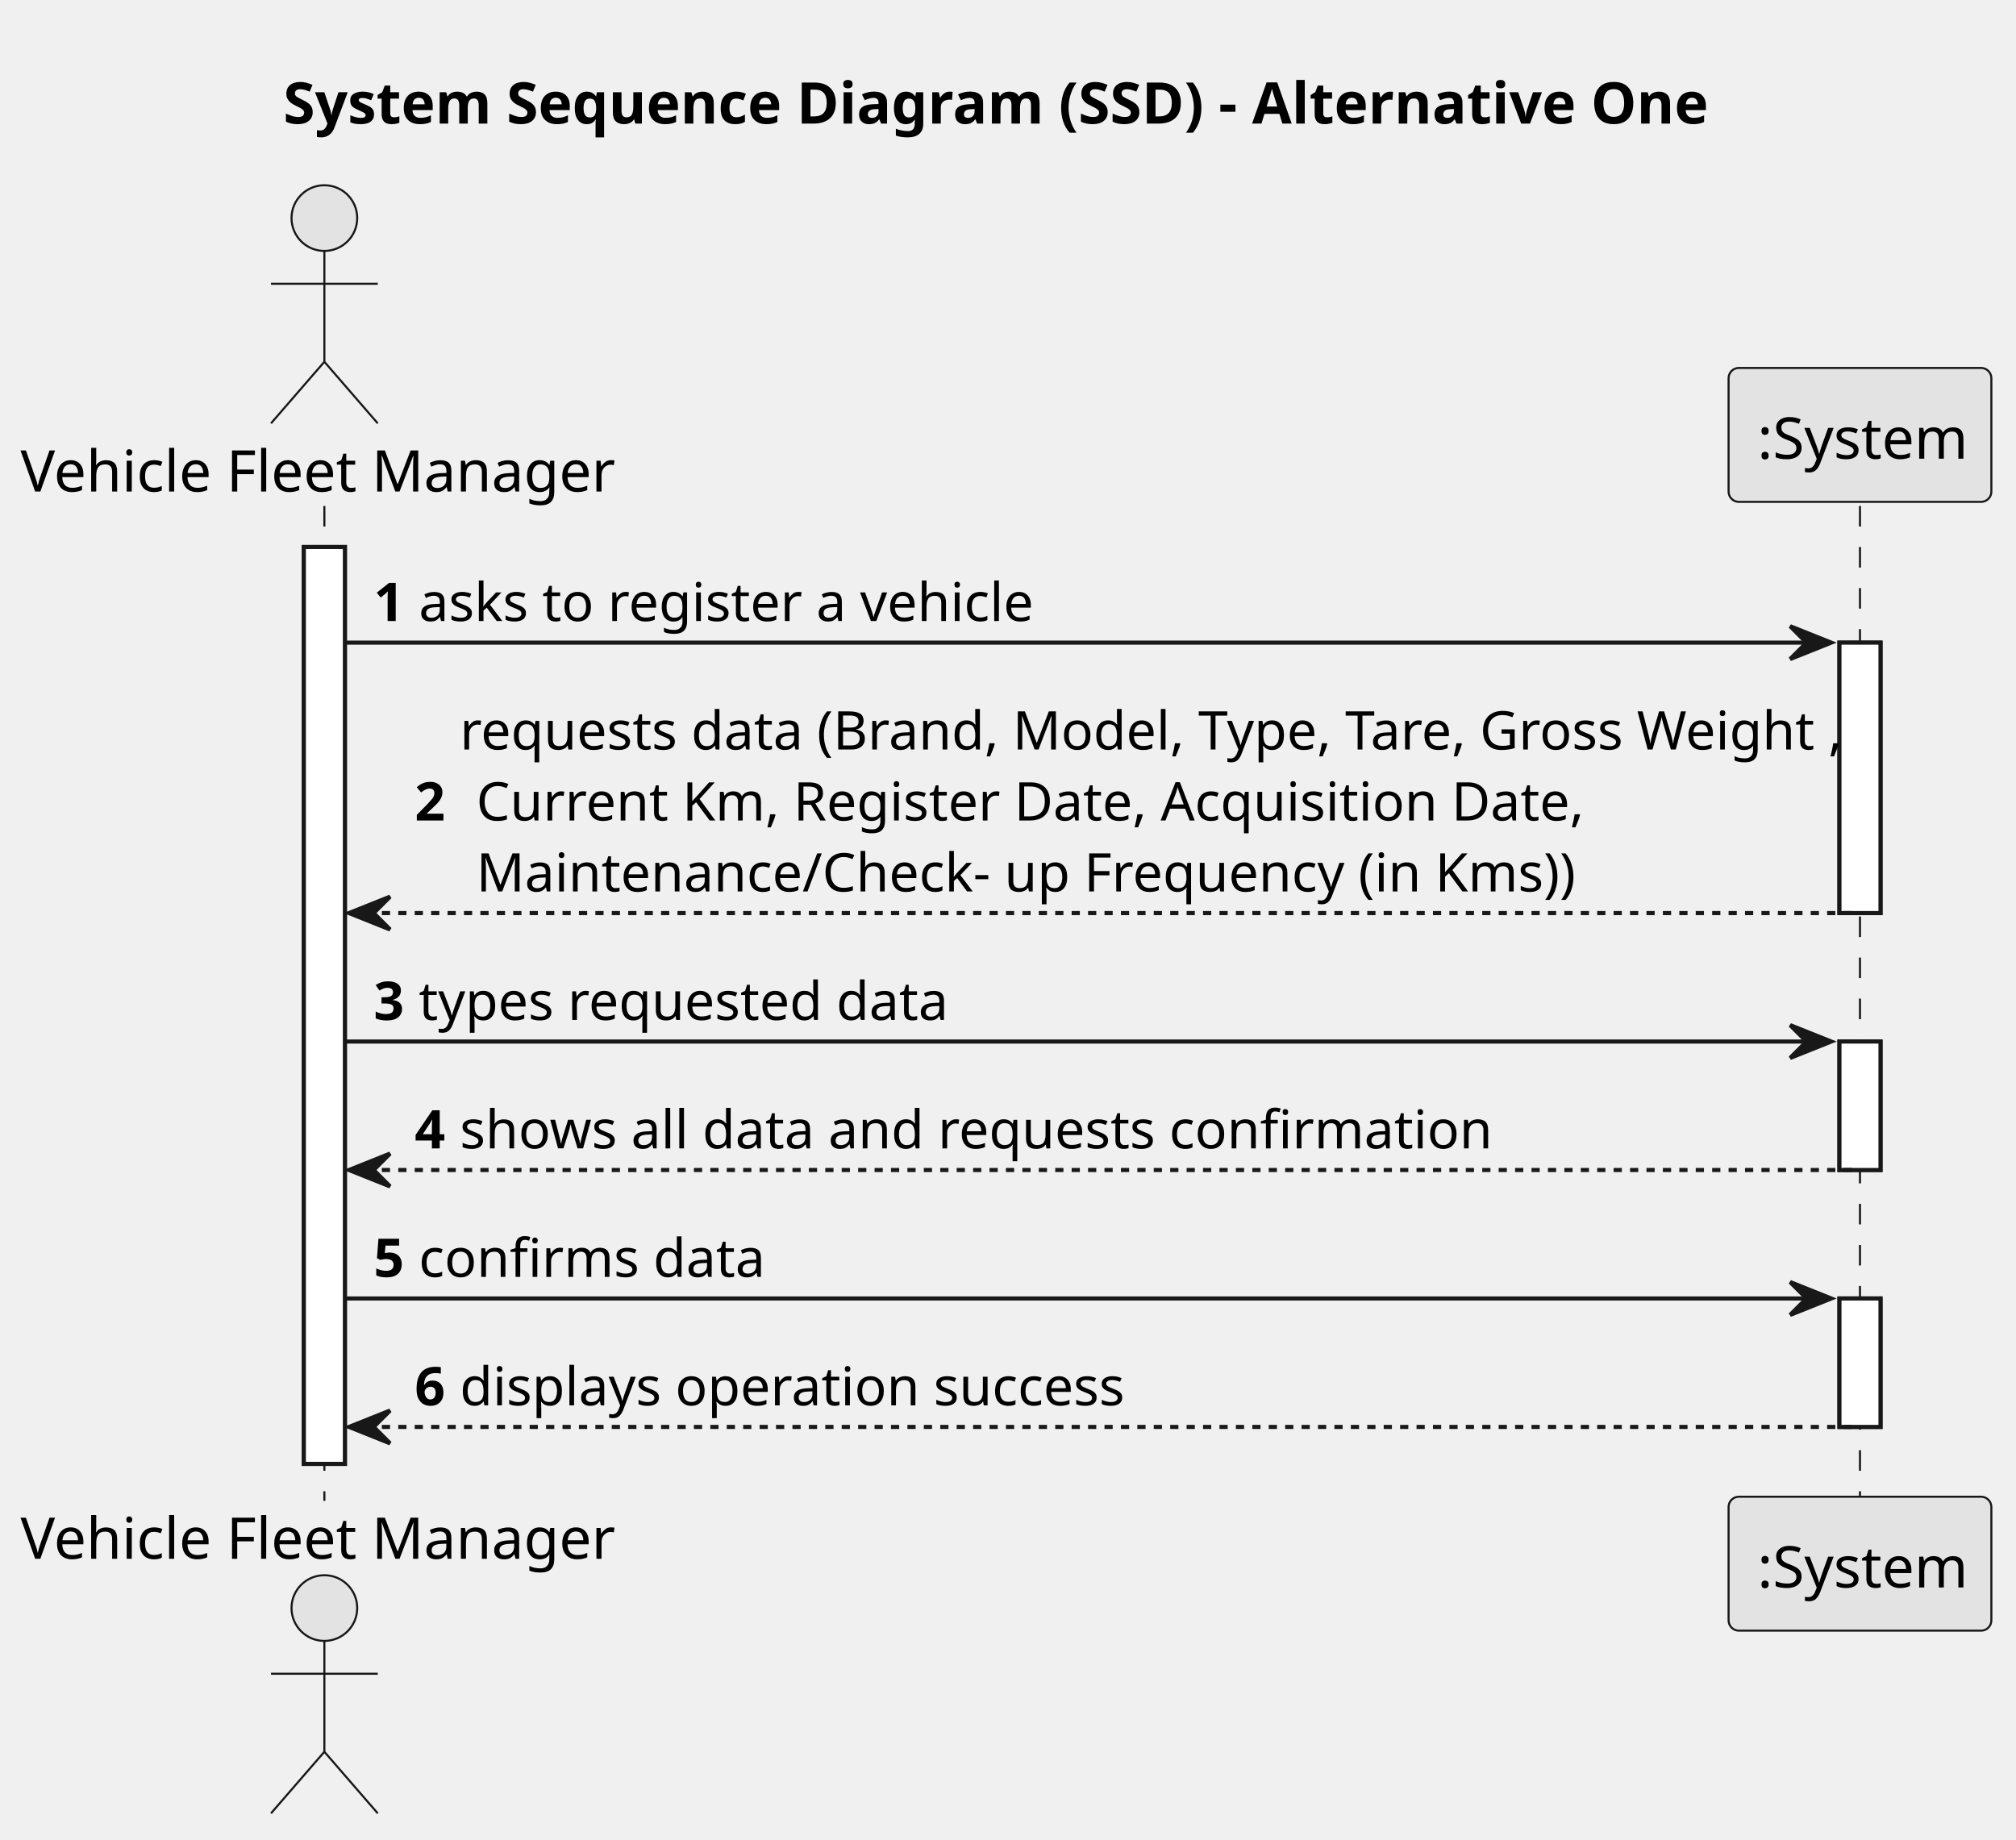
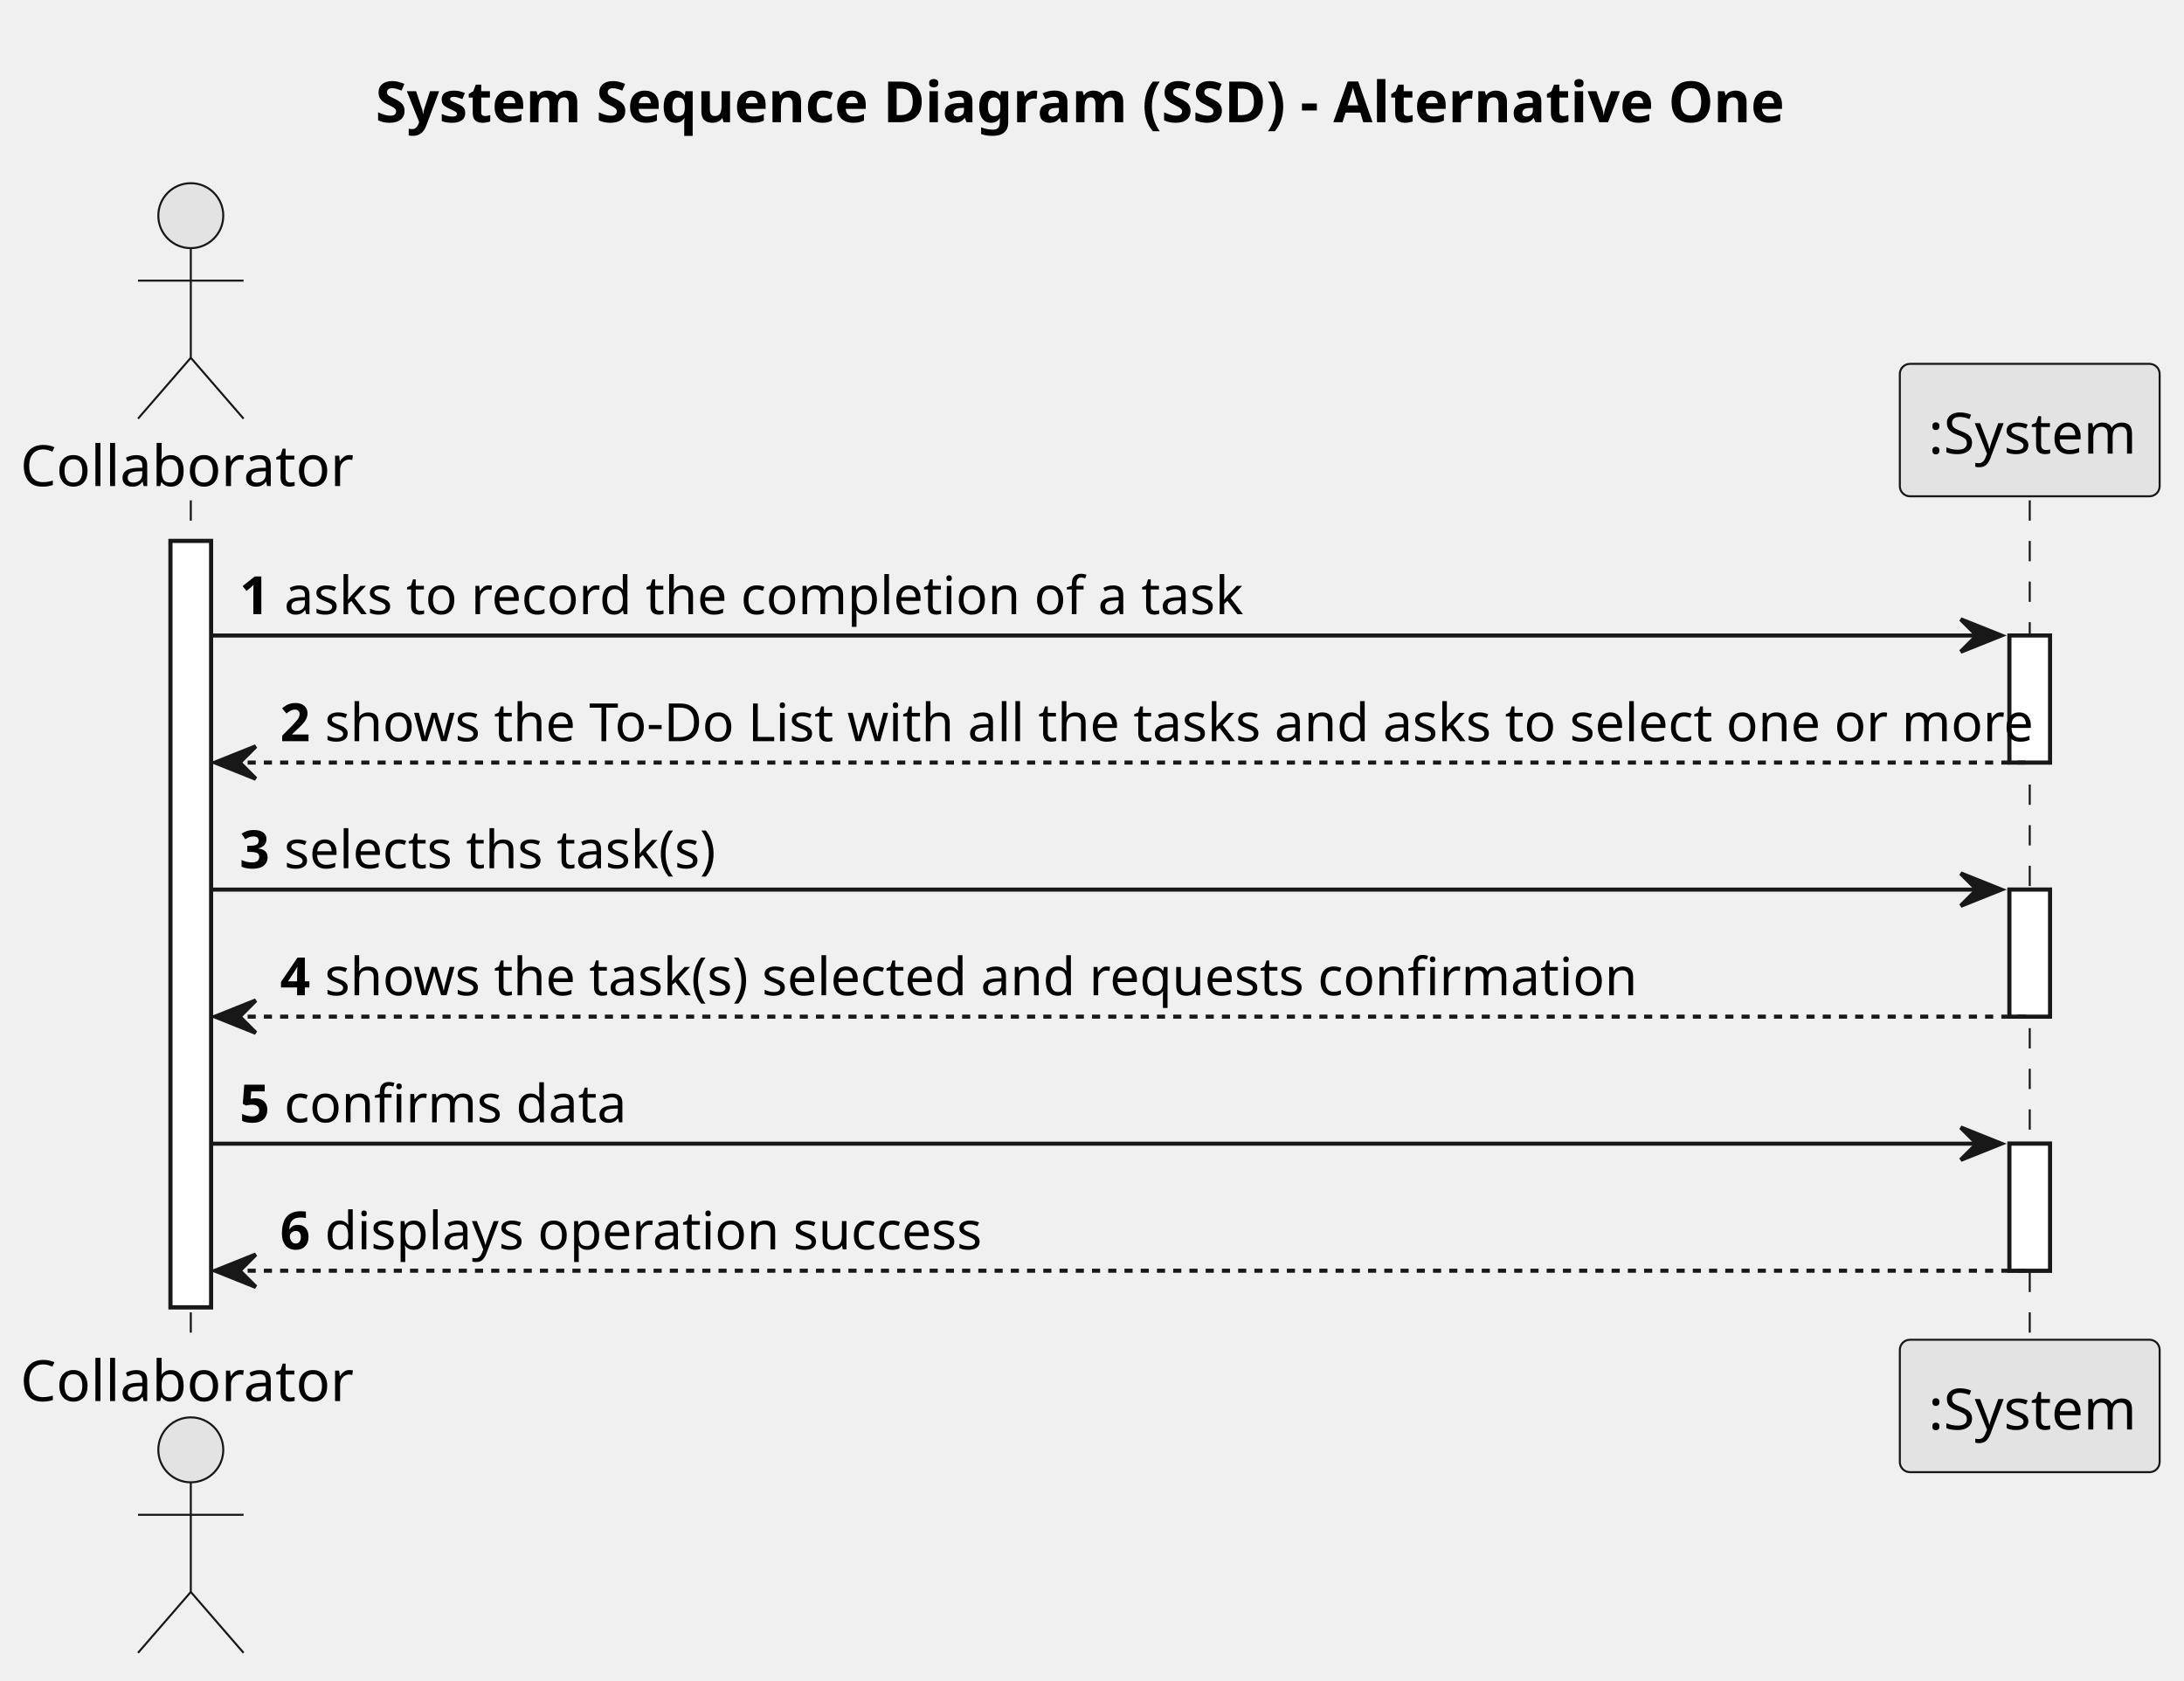
- <svg xmlns="http://www.w3.org/2000/svg" contentStyleType="text/css" height="448px" preserveAspectRatio="none" style="width:491px;height:448px;background:#FFFFFF;" version="1.1" viewBox="0 0 491 448" width="491px" zoomAndPan="magnify">
+ <svg xmlns="http://www.w3.org/2000/svg" contentStyleType="text/css" height="414px" preserveAspectRatio="none" style="width:538px;height:414px;background:#FFFFFF;" version="1.1" viewBox="0 0 538 414" width="538px" zoomAndPan="magnify">
  <defs />
  <g>
-     <text fill="#000000" font-family="sans-serif" font-size="14" font-weight="bold" lengthAdjust="spacing" textLength="351" x="69" y="30.107">System Sequence Diagram (SSD) - Alternative One</text>
-     <rect fill="#FFFFFF" height="223.328" style="stroke:#181818;stroke-width:1.0;" width="10" x="74" y="133.242" />
-     <rect fill="#FFFFFF" height="65.873" style="stroke:#181818;stroke-width:1.0;" width="10" x="448" y="156.533" />
-     <rect fill="#FFFFFF" height="31.291" style="stroke:#181818;stroke-width:1.0;" width="10" x="448" y="253.697" />
-     <rect fill="#FFFFFF" height="31.291" style="stroke:#181818;stroke-width:1.0;" width="10" x="448" y="316.279" />
-     <line style="stroke:#181818;stroke-width:0.5;stroke-dasharray:5.0,5.0;" x1="79" x2="79" y1="123.242" y2="365.57" />
-     <line style="stroke:#181818;stroke-width:0.5;stroke-dasharray:5.0,5.0;" x1="453" x2="453" y1="123.242" y2="365.57" />
-     <text fill="#000000" font-family="sans-serif" font-size="14" lengthAdjust="spacing" textLength="142" x="5" y="119.728">Vehicle Fleet Manager</text>
-     <ellipse cx="79" cy="53.121" fill="#E3E3E3" rx="8" ry="8" style="stroke:#181818;stroke-width:0.5;" />
-     <path d="M79,61.121 L79,88.121 M66,69.121 L92,69.121 M79,88.121 L66,103.121 M79,88.121 L92,103.121 " fill="none" style="stroke:#181818;stroke-width:0.5;" />
-     <text fill="#000000" font-family="sans-serif" font-size="14" lengthAdjust="spacing" textLength="142" x="5" y="379.678">Vehicle Fleet Manager</text>
-     <ellipse cx="79" cy="391.691" fill="#E3E3E3" rx="8" ry="8" style="stroke:#181818;stroke-width:0.5;" />
-     <path d="M79,399.691 L79,426.691 M66,407.691 L92,407.691 M79,426.691 L66,441.691 M79,426.691 L92,441.691 " fill="none" style="stroke:#181818;stroke-width:0.5;" />
-     <rect fill="#E3E3E3" height="32.621" rx="2.5" ry="2.5" style="stroke:#181818;stroke-width:0.5;" width="64" x="421" y="89.621" />
-     <text fill="#000000" font-family="sans-serif" font-size="14" lengthAdjust="spacing" textLength="50" x="428" y="111.728">:System</text>
-     <rect fill="#E3E3E3" height="32.621" rx="2.5" ry="2.5" style="stroke:#181818;stroke-width:0.5;" width="64" x="421" y="364.57" />
-     <text fill="#000000" font-family="sans-serif" font-size="14" lengthAdjust="spacing" textLength="50" x="428" y="386.678">:System</text>
-     <rect fill="#FFFFFF" height="223.328" style="stroke:#181818;stroke-width:1.0;" width="10" x="74" y="133.242" />
-     <rect fill="#FFFFFF" height="65.873" style="stroke:#181818;stroke-width:1.0;" width="10" x="448" y="156.533" />
-     <rect fill="#FFFFFF" height="31.291" style="stroke:#181818;stroke-width:1.0;" width="10" x="448" y="253.697" />
-     <rect fill="#FFFFFF" height="31.291" style="stroke:#181818;stroke-width:1.0;" width="10" x="448" y="316.279" />
-     <polygon fill="#181818" points="436,152.533,446,156.533,436,160.533,440,156.533" style="stroke:#181818;stroke-width:1.0;" />
-     <line style="stroke:#181818;stroke-width:1.0;" x1="84" x2="442" y1="156.533" y2="156.533" />
-     <text fill="#000000" font-family="sans-serif" font-size="13" font-weight="bold" lengthAdjust="spacing" textLength="7" x="91" y="151.27">1</text>
-     <text fill="#000000" font-family="sans-serif" font-size="13" lengthAdjust="spacing" textLength="144" x="102" y="151.27">asks to register a vehicle</text>
-     <polygon fill="#181818" points="95,218.406,85,222.406,95,226.406,91,222.406" style="stroke:#181818;stroke-width:1.0;" />
-     <line style="stroke:#181818;stroke-width:1.0;stroke-dasharray:2.0,2.0;" x1="89" x2="452" y1="222.406" y2="222.406" />
-     <text fill="#000000" font-family="sans-serif" font-size="13" font-weight="bold" lengthAdjust="spacing" textLength="7" x="101" y="199.852">2</text>
-     <text fill="#000000" font-family="sans-serif" font-size="13" lengthAdjust="spacing" textLength="329" x="112" y="182.561">requests data (Brand, Model, Type, Tare, Gross Weight ,</text>
-     <text fill="#000000" font-family="sans-serif" font-size="13" lengthAdjust="spacing" textLength="260" x="116" y="199.852">Current Km, Register Date, Acquisition Date,</text>
-     <text fill="#000000" font-family="sans-serif" font-size="13" lengthAdjust="spacing" textLength="259" x="116" y="217.144">Maintenance/Check- up Frequency (in Kms))</text>
-     <polygon fill="#181818" points="436,249.697,446,253.697,436,257.697,440,253.697" style="stroke:#181818;stroke-width:1.0;" />
-     <line style="stroke:#181818;stroke-width:1.0;" x1="84" x2="442" y1="253.697" y2="253.697" />
-     <text fill="#000000" font-family="sans-serif" font-size="13" font-weight="bold" lengthAdjust="spacing" textLength="7" x="91" y="248.435">3</text>
-     <text fill="#000000" font-family="sans-serif" font-size="13" lengthAdjust="spacing" textLength="122" x="102" y="248.435">types requested data</text>
-     <polygon fill="#181818" points="95,280.988,85,284.988,95,288.988,91,284.988" style="stroke:#181818;stroke-width:1.0;" />
-     <line style="stroke:#181818;stroke-width:1.0;stroke-dasharray:2.0,2.0;" x1="89" x2="452" y1="284.988" y2="284.988" />
-     <text fill="#000000" font-family="sans-serif" font-size="13" font-weight="bold" lengthAdjust="spacing" textLength="7" x="101" y="279.726">4</text>
-     <text fill="#000000" font-family="sans-serif" font-size="13" lengthAdjust="spacing" textLength="236" x="112" y="279.726">shows all data and requests confirmation</text>
-     <polygon fill="#181818" points="436,312.279,446,316.279,436,320.279,440,316.279" style="stroke:#181818;stroke-width:1.0;" />
-     <line style="stroke:#181818;stroke-width:1.0;" x1="84" x2="442" y1="316.279" y2="316.279" />
-     <text fill="#000000" font-family="sans-serif" font-size="13" font-weight="bold" lengthAdjust="spacing" textLength="7" x="91" y="311.017">5</text>
-     <text fill="#000000" font-family="sans-serif" font-size="13" lengthAdjust="spacing" textLength="78" x="102" y="311.017">confirms data</text>
-     <polygon fill="#181818" points="95,343.57,85,347.57,95,351.57,91,347.57" style="stroke:#181818;stroke-width:1.0;" />
-     <line style="stroke:#181818;stroke-width:1.0;stroke-dasharray:2.0,2.0;" x1="89" x2="452" y1="347.57" y2="347.57" />
-     <text fill="#000000" font-family="sans-serif" font-size="13" font-weight="bold" lengthAdjust="spacing" textLength="7" x="101" y="342.308">6</text>
-     <text fill="#000000" font-family="sans-serif" font-size="13" lengthAdjust="spacing" textLength="158" x="112" y="342.308">displays operation success</text>
+     <text fill="#000000" font-family="sans-serif" font-size="14" font-weight="bold" lengthAdjust="spacing" textLength="351" x="92.5" y="30.107">System Sequence Diagram (SSD) - Alternative One</text>
+     <rect fill="#FFFFFF" height="188.746" style="stroke:#181818;stroke-width:1.0;" width="10" x="42" y="133.242" />
+     <rect fill="#FFFFFF" height="31.291" style="stroke:#181818;stroke-width:1.0;" width="10" x="495" y="156.533" />
+     <rect fill="#FFFFFF" height="31.291" style="stroke:#181818;stroke-width:1.0;" width="10" x="495" y="219.115" />
+     <rect fill="#FFFFFF" height="31.291" style="stroke:#181818;stroke-width:1.0;" width="10" x="495" y="281.697" />
+     <line style="stroke:#181818;stroke-width:0.5;stroke-dasharray:5.0,5.0;" x1="47" x2="47" y1="123.242" y2="330.988" />
+     <line style="stroke:#181818;stroke-width:0.5;stroke-dasharray:5.0,5.0;" x1="500" x2="500" y1="123.242" y2="330.988" />
+     <text fill="#000000" font-family="sans-serif" font-size="14" lengthAdjust="spacing" textLength="78" x="5" y="119.728">Collaborator</text>
+     <ellipse cx="47" cy="53.121" fill="#E3E3E3" rx="8" ry="8" style="stroke:#181818;stroke-width:0.5;" />
+     <path d="M47,61.121 L47,88.121 M34,69.121 L60,69.121 M47,88.121 L34,103.121 M47,88.121 L60,103.121 " fill="none" style="stroke:#181818;stroke-width:0.5;" />
+     <text fill="#000000" font-family="sans-serif" font-size="14" lengthAdjust="spacing" textLength="78" x="5" y="345.096">Collaborator</text>
+     <ellipse cx="47" cy="357.109" fill="#E3E3E3" rx="8" ry="8" style="stroke:#181818;stroke-width:0.5;" />
+     <path d="M47,365.109 L47,392.109 M34,373.109 L60,373.109 M47,392.109 L34,407.109 M47,392.109 L60,407.109 " fill="none" style="stroke:#181818;stroke-width:0.5;" />
+     <rect fill="#E3E3E3" height="32.621" rx="2.5" ry="2.5" style="stroke:#181818;stroke-width:0.5;" width="64" x="468" y="89.621" />
+     <text fill="#000000" font-family="sans-serif" font-size="14" lengthAdjust="spacing" textLength="50" x="475" y="111.728">:System</text>
+     <rect fill="#E3E3E3" height="32.621" rx="2.5" ry="2.5" style="stroke:#181818;stroke-width:0.5;" width="64" x="468" y="329.988" />
+     <text fill="#000000" font-family="sans-serif" font-size="14" lengthAdjust="spacing" textLength="50" x="475" y="352.096">:System</text>
+     <rect fill="#FFFFFF" height="188.746" style="stroke:#181818;stroke-width:1.0;" width="10" x="42" y="133.242" />
+     <rect fill="#FFFFFF" height="31.291" style="stroke:#181818;stroke-width:1.0;" width="10" x="495" y="156.533" />
+     <rect fill="#FFFFFF" height="31.291" style="stroke:#181818;stroke-width:1.0;" width="10" x="495" y="219.115" />
+     <rect fill="#FFFFFF" height="31.291" style="stroke:#181818;stroke-width:1.0;" width="10" x="495" y="281.697" />
+     <polygon fill="#181818" points="483,152.533,493,156.533,483,160.533,487,156.533" style="stroke:#181818;stroke-width:1.0;" />
+     <line style="stroke:#181818;stroke-width:1.0;" x1="52" x2="489" y1="156.533" y2="156.533" />
+     <text fill="#000000" font-family="sans-serif" font-size="13" font-weight="bold" lengthAdjust="spacing" textLength="7" x="59" y="151.27">1</text>
+     <text fill="#000000" font-family="sans-serif" font-size="13" lengthAdjust="spacing" textLength="226" x="70" y="151.27">asks to record the completion of a task</text>
+     <polygon fill="#181818" points="63,183.824,53,187.824,63,191.824,59,187.824" style="stroke:#181818;stroke-width:1.0;" />
+     <line style="stroke:#181818;stroke-width:1.0;stroke-dasharray:2.0,2.0;" x1="57" x2="499" y1="187.824" y2="187.824" />
+     <text fill="#000000" font-family="sans-serif" font-size="13" font-weight="bold" lengthAdjust="spacing" textLength="7" x="69" y="182.561">2</text>
+     <text fill="#000000" font-family="sans-serif" font-size="13" lengthAdjust="spacing" textLength="408" x="80" y="182.561">shows the To-Do List with all the tasks and asks to select one or more</text>
+     <polygon fill="#181818" points="483,215.115,493,219.115,483,223.115,487,219.115" style="stroke:#181818;stroke-width:1.0;" />
+     <line style="stroke:#181818;stroke-width:1.0;" x1="52" x2="489" y1="219.115" y2="219.115" />
+     <text fill="#000000" font-family="sans-serif" font-size="13" font-weight="bold" lengthAdjust="spacing" textLength="7" x="59" y="213.852">3</text>
+     <text fill="#000000" font-family="sans-serif" font-size="13" lengthAdjust="spacing" textLength="108" x="70" y="213.852">selects ths task(s)</text>
+     <polygon fill="#181818" points="63,246.406,53,250.406,63,254.406,59,250.406" style="stroke:#181818;stroke-width:1.0;" />
+     <line style="stroke:#181818;stroke-width:1.0;stroke-dasharray:2.0,2.0;" x1="57" x2="499" y1="250.406" y2="250.406" />
+     <text fill="#000000" font-family="sans-serif" font-size="13" font-weight="bold" lengthAdjust="spacing" textLength="7" x="69" y="245.144">4</text>
+     <text fill="#000000" font-family="sans-serif" font-size="13" lengthAdjust="spacing" textLength="309" x="80" y="245.144">shows the task(s) selected and requests confirmation</text>
+     <polygon fill="#181818" points="483,277.697,493,281.697,483,285.697,487,281.697" style="stroke:#181818;stroke-width:1.0;" />
+     <line style="stroke:#181818;stroke-width:1.0;" x1="52" x2="489" y1="281.697" y2="281.697" />
+     <text fill="#000000" font-family="sans-serif" font-size="13" font-weight="bold" lengthAdjust="spacing" textLength="7" x="59" y="276.435">5</text>
+     <text fill="#000000" font-family="sans-serif" font-size="13" lengthAdjust="spacing" textLength="78" x="70" y="276.435">confirms data</text>
+     <polygon fill="#181818" points="63,308.988,53,312.988,63,316.988,59,312.988" style="stroke:#181818;stroke-width:1.0;" />
+     <line style="stroke:#181818;stroke-width:1.0;stroke-dasharray:2.0,2.0;" x1="57" x2="499" y1="312.988" y2="312.988" />
+     <text fill="#000000" font-family="sans-serif" font-size="13" font-weight="bold" lengthAdjust="spacing" textLength="7" x="69" y="307.726">6</text>
+     <text fill="#000000" font-family="sans-serif" font-size="13" lengthAdjust="spacing" textLength="158" x="80" y="307.726">displays operation success</text>
  </g>
</svg>
